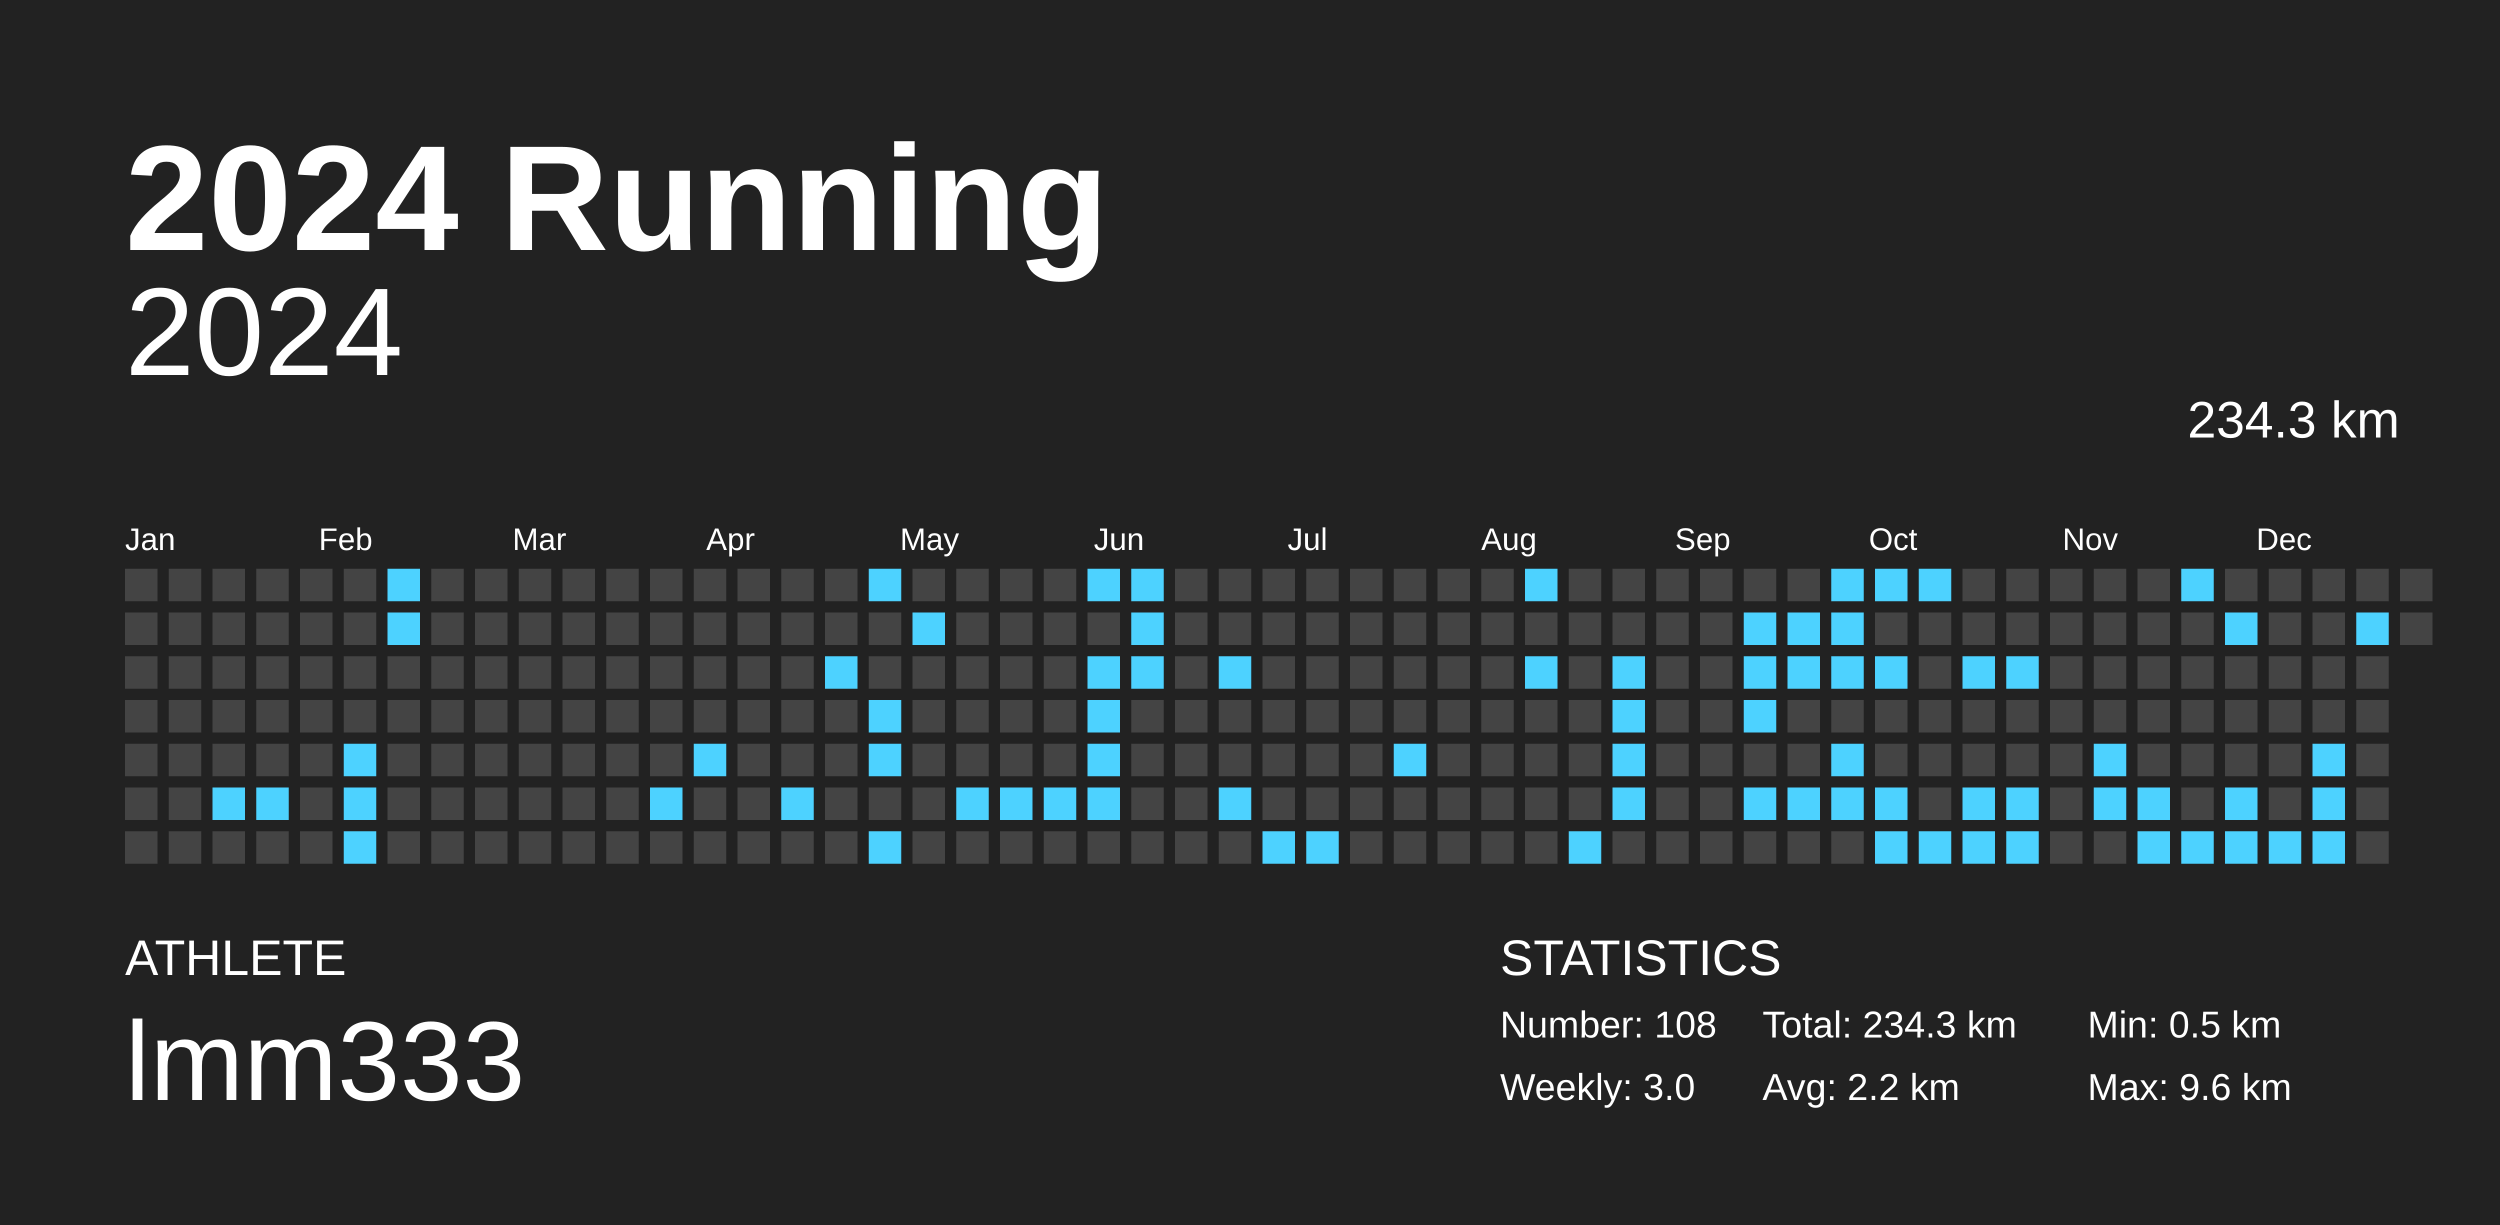
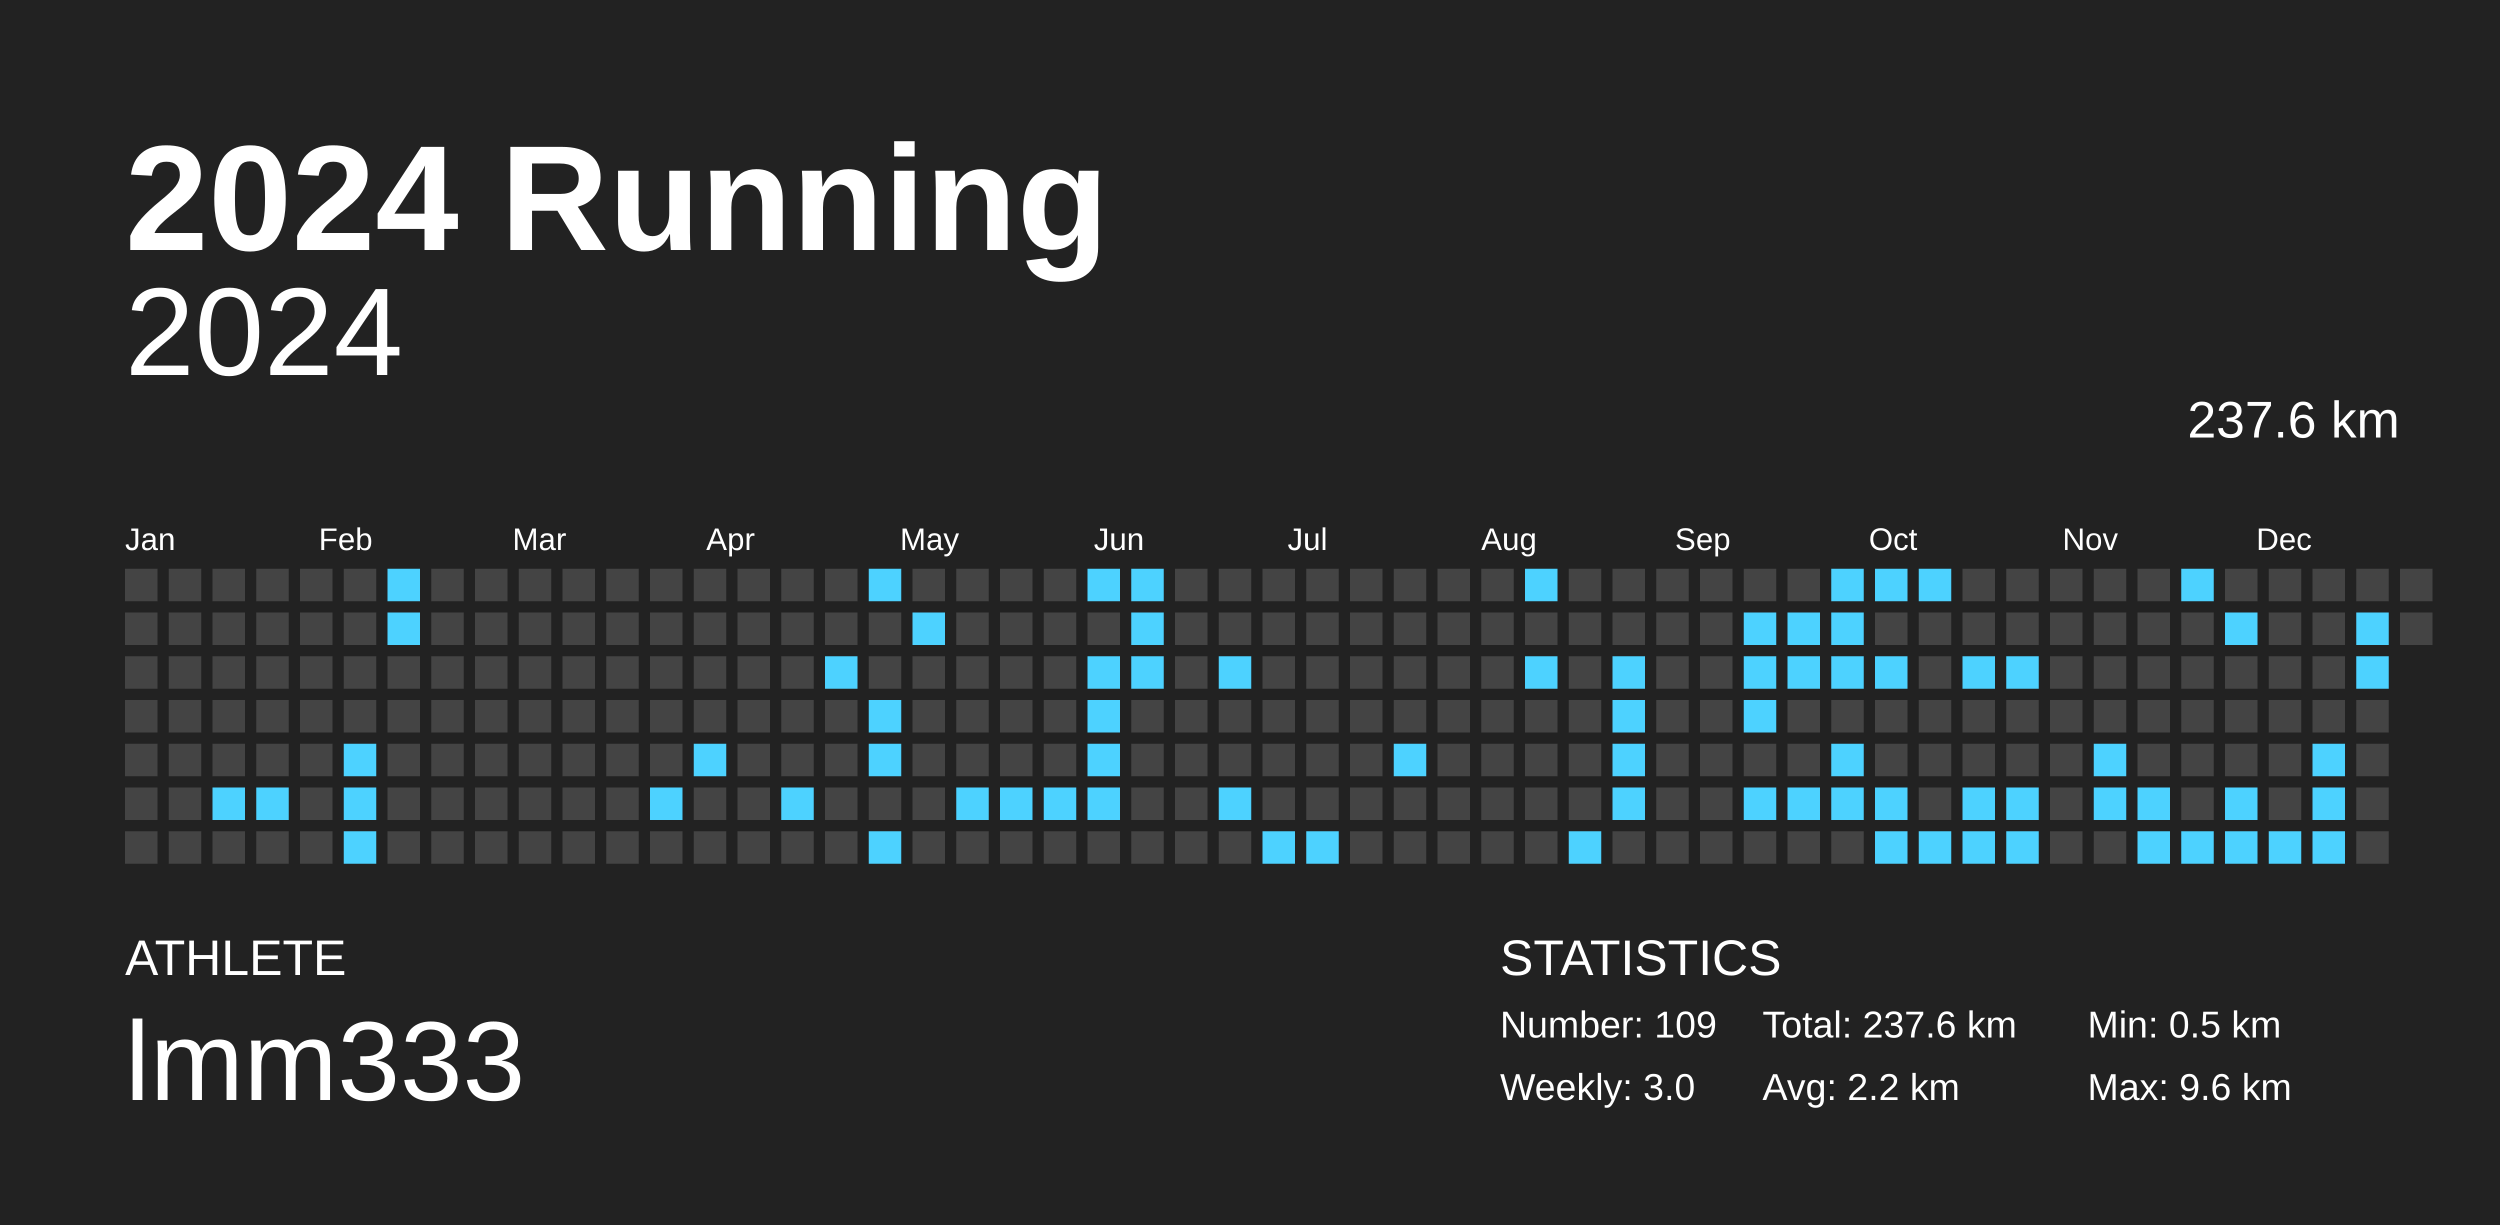
<svg xmlns="http://www.w3.org/2000/svg" baseProfile="full" height="98mm" version="1.1" viewBox="0,0,200,98" width="200mm">
  <defs />
  <rect fill="#222222" height="98" width="200" x="0" y="0" />
  <text fill="#FFFFFF" style="font-size:12px; font-family:Arial; font-weight:bold;" x="10" y="20">2024 Running</text>
  <text fill="#FFFFFF" style="font-size:4px; font-family:Arial" x="10" y="78">ATHLETE</text>
  <text fill="#FFFFFF" style="font-size:9px; font-family:Arial" x="10" y="88">lmm333</text>
  <text fill="#FFFFFF" style="font-size:4px; font-family:Arial" x="120" y="78">STATISTICS</text>
-   <text fill="#FFFFFF" style="font-size:3px; font-family:Arial" x="120" y="83">Number: 108</text>
+   <text fill="#FFFFFF" style="font-size:3px; font-family:Arial" x="120" y="83">Number: 109</text>
  <text fill="#FFFFFF" style="font-size:3px; font-family:Arial" x="120" y="88">Weekly: 3.0</text>
-   <text fill="#FFFFFF" style="font-size:3px; font-family:Arial" x="141" y="83">Total: 234.3 km</text>
+   <text fill="#FFFFFF" style="font-size:3px; font-family:Arial" x="141" y="83">Total: 237.6 km</text>
  <text fill="#FFFFFF" style="font-size:3px; font-family:Arial" x="141" y="88">Avg: 2.2 km</text>
  <text fill="#FFFFFF" style="font-size:3px; font-family:Arial" x="167" y="83">Min: 0.5 km</text>
  <text fill="#FFFFFF" style="font-size:3px; font-family:Arial" x="167" y="88">Max: 9.6 km</text>
  <text alignment-baseline="hanging" fill="#FFFFFF" style="font-size:10.0px; font-family:Arial;" x="10" y="30">2024</text>
-   <text alignment-baseline="hanging" fill="#FFFFFF" style="font-size:4.125px; font-family:Arial;" x="175" y="35">234.3 km</text>
+   <text alignment-baseline="hanging" fill="#FFFFFF" style="font-size:4.125px; font-family:Arial;" x="175" y="35">237.6 km</text>
  <text fill="#FFFFFF" style="font-size:2.5px; font-family:Arial" x="10.0" y="44">Jan</text>
  <text fill="#FFFFFF" style="font-size:2.5px; font-family:Arial" x="25.5" y="44">Feb</text>
  <text fill="#FFFFFF" style="font-size:2.5px; font-family:Arial" x="41.0" y="44">Mar</text>
  <text fill="#FFFFFF" style="font-size:2.5px; font-family:Arial" x="56.5" y="44">Apr</text>
  <text fill="#FFFFFF" style="font-size:2.5px; font-family:Arial" x="72.0" y="44">May</text>
  <text fill="#FFFFFF" style="font-size:2.5px; font-family:Arial" x="87.5" y="44">Jun</text>
  <text fill="#FFFFFF" style="font-size:2.5px; font-family:Arial" x="103.0" y="44">Jul</text>
  <text fill="#FFFFFF" style="font-size:2.5px; font-family:Arial" x="118.5" y="44">Aug</text>
  <text fill="#FFFFFF" style="font-size:2.5px; font-family:Arial" x="134.0" y="44">Sep</text>
  <text fill="#FFFFFF" style="font-size:2.5px; font-family:Arial" x="149.5" y="44">Oct</text>
  <text fill="#FFFFFF" style="font-size:2.5px; font-family:Arial" x="165.0" y="44">Nov</text>
  <text fill="#FFFFFF" style="font-size:2.5px; font-family:Arial" x="180.5" y="44">Dec</text>
  <rect fill="#444444" height="2.6" width="2.6" x="10.0" y="45.5" />
  <rect fill="#444444" height="2.6" width="2.6" x="10.0" y="49.0" />
  <rect fill="#444444" height="2.6" width="2.6" x="10.0" y="52.5" />
  <rect fill="#444444" height="2.6" width="2.6" x="10.0" y="56.0" />
  <rect fill="#444444" height="2.6" width="2.6" x="10.0" y="59.5" />
  <rect fill="#444444" height="2.6" width="2.6" x="10.0" y="63.0" />
  <rect fill="#444444" height="2.6" width="2.6" x="10.0" y="66.5" />
  <rect fill="#444444" height="2.6" width="2.6" x="13.5" y="45.5" />
  <rect fill="#444444" height="2.6" width="2.6" x="13.5" y="49.0" />
  <rect fill="#444444" height="2.6" width="2.6" x="13.5" y="52.5" />
  <rect fill="#444444" height="2.6" width="2.6" x="13.5" y="56.0" />
  <rect fill="#444444" height="2.6" width="2.6" x="13.5" y="59.5" />
  <rect fill="#444444" height="2.6" width="2.6" x="13.5" y="63.0" />
  <rect fill="#444444" height="2.6" width="2.6" x="13.5" y="66.5" />
  <rect fill="#444444" height="2.6" width="2.6" x="17.0" y="45.5" />
  <rect fill="#444444" height="2.6" width="2.6" x="17.0" y="49.0" />
  <rect fill="#444444" height="2.6" width="2.6" x="17.0" y="52.5" />
  <rect fill="#444444" height="2.6" width="2.6" x="17.0" y="56.0" />
  <rect fill="#444444" height="2.6" width="2.6" x="17.0" y="59.5" />
  <rect fill="#4dd2ff" height="2.6" width="2.6" x="17.0" y="63.0" />
  <rect fill="#444444" height="2.6" width="2.6" x="17.0" y="66.5" />
  <rect fill="#444444" height="2.6" width="2.6" x="20.5" y="45.5" />
  <rect fill="#444444" height="2.6" width="2.6" x="20.5" y="49.0" />
  <rect fill="#444444" height="2.6" width="2.6" x="20.5" y="52.5" />
  <rect fill="#444444" height="2.6" width="2.6" x="20.5" y="56.0" />
  <rect fill="#444444" height="2.6" width="2.6" x="20.5" y="59.5" />
  <rect fill="#4dd2ff" height="2.6" width="2.6" x="20.5" y="63.0" />
  <rect fill="#444444" height="2.6" width="2.6" x="20.5" y="66.5" />
  <rect fill="#444444" height="2.6" width="2.6" x="24.0" y="45.5" />
  <rect fill="#444444" height="2.6" width="2.6" x="24.0" y="49.0" />
  <rect fill="#444444" height="2.6" width="2.6" x="24.0" y="52.5" />
  <rect fill="#444444" height="2.6" width="2.6" x="24.0" y="56.0" />
  <rect fill="#444444" height="2.6" width="2.6" x="24.0" y="59.5" />
  <rect fill="#444444" height="2.6" width="2.6" x="24.0" y="63.0" />
  <rect fill="#444444" height="2.6" width="2.6" x="24.0" y="66.5" />
  <rect fill="#444444" height="2.6" width="2.6" x="27.5" y="45.5" />
  <rect fill="#444444" height="2.6" width="2.6" x="27.5" y="49.0" />
  <rect fill="#444444" height="2.6" width="2.6" x="27.5" y="52.5" />
  <rect fill="#444444" height="2.6" width="2.6" x="27.5" y="56.0" />
  <rect fill="#4dd2ff" height="2.6" width="2.6" x="27.5" y="59.5" />
  <rect fill="#4dd2ff" height="2.6" width="2.6" x="27.5" y="63.0" />
  <rect fill="#4dd2ff" height="2.6" width="2.6" x="27.5" y="66.5" />
  <rect fill="#4dd2ff" height="2.6" width="2.6" x="31.0" y="45.5" />
  <rect fill="#4dd2ff" height="2.6" width="2.6" x="31.0" y="49.0" />
  <rect fill="#444444" height="2.6" width="2.6" x="31.0" y="52.5" />
  <rect fill="#444444" height="2.6" width="2.6" x="31.0" y="56.0" />
  <rect fill="#444444" height="2.6" width="2.6" x="31.0" y="59.5" />
  <rect fill="#444444" height="2.6" width="2.6" x="31.0" y="63.0" />
  <rect fill="#444444" height="2.6" width="2.6" x="31.0" y="66.5" />
  <rect fill="#444444" height="2.6" width="2.6" x="34.5" y="45.5" />
  <rect fill="#444444" height="2.6" width="2.6" x="34.5" y="49.0" />
  <rect fill="#444444" height="2.6" width="2.6" x="34.5" y="52.5" />
  <rect fill="#444444" height="2.6" width="2.6" x="34.5" y="56.0" />
  <rect fill="#444444" height="2.6" width="2.6" x="34.5" y="59.5" />
  <rect fill="#444444" height="2.6" width="2.6" x="34.5" y="63.0" />
  <rect fill="#444444" height="2.6" width="2.6" x="34.5" y="66.5" />
  <rect fill="#444444" height="2.6" width="2.6" x="38.0" y="45.5" />
  <rect fill="#444444" height="2.6" width="2.6" x="38.0" y="49.0" />
  <rect fill="#444444" height="2.6" width="2.6" x="38.0" y="52.5" />
  <rect fill="#444444" height="2.6" width="2.6" x="38.0" y="56.0" />
  <rect fill="#444444" height="2.6" width="2.6" x="38.0" y="59.5" />
  <rect fill="#444444" height="2.6" width="2.6" x="38.0" y="63.0" />
  <rect fill="#444444" height="2.6" width="2.6" x="38.0" y="66.5" />
  <rect fill="#444444" height="2.6" width="2.6" x="41.5" y="45.5" />
  <rect fill="#444444" height="2.6" width="2.6" x="41.5" y="49.0" />
  <rect fill="#444444" height="2.6" width="2.6" x="41.5" y="52.5" />
  <rect fill="#444444" height="2.6" width="2.6" x="41.5" y="56.0" />
  <rect fill="#444444" height="2.6" width="2.6" x="41.5" y="59.5" />
  <rect fill="#444444" height="2.6" width="2.6" x="41.5" y="63.0" />
  <rect fill="#444444" height="2.6" width="2.6" x="41.5" y="66.5" />
  <rect fill="#444444" height="2.6" width="2.6" x="45.0" y="45.5" />
  <rect fill="#444444" height="2.6" width="2.6" x="45.0" y="49.0" />
  <rect fill="#444444" height="2.6" width="2.6" x="45.0" y="52.5" />
  <rect fill="#444444" height="2.6" width="2.6" x="45.0" y="56.0" />
  <rect fill="#444444" height="2.6" width="2.6" x="45.0" y="59.5" />
  <rect fill="#444444" height="2.6" width="2.6" x="45.0" y="63.0" />
  <rect fill="#444444" height="2.6" width="2.6" x="45.0" y="66.5" />
  <rect fill="#444444" height="2.6" width="2.6" x="48.5" y="45.5" />
  <rect fill="#444444" height="2.6" width="2.6" x="48.5" y="49.0" />
  <rect fill="#444444" height="2.6" width="2.6" x="48.5" y="52.5" />
  <rect fill="#444444" height="2.6" width="2.6" x="48.5" y="56.0" />
  <rect fill="#444444" height="2.6" width="2.6" x="48.5" y="59.5" />
  <rect fill="#444444" height="2.6" width="2.6" x="48.5" y="63.0" />
  <rect fill="#444444" height="2.6" width="2.6" x="48.5" y="66.5" />
  <rect fill="#444444" height="2.6" width="2.6" x="52.0" y="45.5" />
  <rect fill="#444444" height="2.6" width="2.6" x="52.0" y="49.0" />
  <rect fill="#444444" height="2.6" width="2.6" x="52.0" y="52.5" />
  <rect fill="#444444" height="2.6" width="2.6" x="52.0" y="56.0" />
  <rect fill="#444444" height="2.6" width="2.6" x="52.0" y="59.5" />
  <rect fill="#4dd2ff" height="2.6" width="2.6" x="52.0" y="63.0" />
  <rect fill="#444444" height="2.6" width="2.6" x="52.0" y="66.5" />
  <rect fill="#444444" height="2.6" width="2.6" x="55.5" y="45.5" />
  <rect fill="#444444" height="2.6" width="2.6" x="55.5" y="49.0" />
  <rect fill="#444444" height="2.6" width="2.6" x="55.5" y="52.5" />
  <rect fill="#444444" height="2.6" width="2.6" x="55.5" y="56.0" />
  <rect fill="#4dd2ff" height="2.6" width="2.6" x="55.5" y="59.5" />
  <rect fill="#444444" height="2.6" width="2.6" x="55.5" y="63.0" />
  <rect fill="#444444" height="2.6" width="2.6" x="55.5" y="66.5" />
  <rect fill="#444444" height="2.6" width="2.6" x="59.0" y="45.5" />
  <rect fill="#444444" height="2.6" width="2.6" x="59.0" y="49.0" />
  <rect fill="#444444" height="2.6" width="2.6" x="59.0" y="52.5" />
  <rect fill="#444444" height="2.6" width="2.6" x="59.0" y="56.0" />
  <rect fill="#444444" height="2.6" width="2.6" x="59.0" y="59.5" />
  <rect fill="#444444" height="2.6" width="2.6" x="59.0" y="63.0" />
  <rect fill="#444444" height="2.6" width="2.6" x="59.0" y="66.5" />
  <rect fill="#444444" height="2.6" width="2.6" x="62.5" y="45.5" />
  <rect fill="#444444" height="2.6" width="2.6" x="62.5" y="49.0" />
  <rect fill="#444444" height="2.6" width="2.6" x="62.5" y="52.5" />
  <rect fill="#444444" height="2.6" width="2.6" x="62.5" y="56.0" />
  <rect fill="#444444" height="2.6" width="2.6" x="62.5" y="59.5" />
  <rect fill="#4dd2ff" height="2.6" width="2.6" x="62.5" y="63.0" />
  <rect fill="#444444" height="2.6" width="2.6" x="62.5" y="66.5" />
  <rect fill="#444444" height="2.6" width="2.6" x="66.0" y="45.5" />
  <rect fill="#444444" height="2.6" width="2.6" x="66.0" y="49.0" />
  <rect fill="#4dd2ff" height="2.6" width="2.6" x="66.0" y="52.5" />
  <rect fill="#444444" height="2.6" width="2.6" x="66.0" y="56.0" />
  <rect fill="#444444" height="2.6" width="2.6" x="66.0" y="59.5" />
  <rect fill="#444444" height="2.6" width="2.6" x="66.0" y="63.0" />
  <rect fill="#444444" height="2.6" width="2.6" x="66.0" y="66.5" />
  <rect fill="#4dd2ff" height="2.6" width="2.6" x="69.5" y="45.5" />
  <rect fill="#444444" height="2.6" width="2.6" x="69.5" y="49.0" />
  <rect fill="#444444" height="2.6" width="2.6" x="69.5" y="52.5" />
  <rect fill="#4dd2ff" height="2.6" width="2.6" x="69.5" y="56.0" />
  <rect fill="#4dd2ff" height="2.6" width="2.6" x="69.5" y="59.5" />
  <rect fill="#444444" height="2.6" width="2.6" x="69.5" y="63.0" />
  <rect fill="#4dd2ff" height="2.6" width="2.6" x="69.5" y="66.5" />
  <rect fill="#444444" height="2.6" width="2.6" x="73.0" y="45.5" />
  <rect fill="#4dd2ff" height="2.6" width="2.6" x="73.0" y="49.0" />
  <rect fill="#444444" height="2.6" width="2.6" x="73.0" y="52.5" />
  <rect fill="#444444" height="2.6" width="2.6" x="73.0" y="56.0" />
  <rect fill="#444444" height="2.6" width="2.6" x="73.0" y="59.5" />
  <rect fill="#444444" height="2.6" width="2.6" x="73.0" y="63.0" />
  <rect fill="#444444" height="2.6" width="2.6" x="73.0" y="66.5" />
  <rect fill="#444444" height="2.6" width="2.6" x="76.5" y="45.5" />
  <rect fill="#444444" height="2.6" width="2.6" x="76.5" y="49.0" />
  <rect fill="#444444" height="2.6" width="2.6" x="76.5" y="52.5" />
  <rect fill="#444444" height="2.6" width="2.6" x="76.5" y="56.0" />
  <rect fill="#444444" height="2.6" width="2.6" x="76.5" y="59.5" />
  <rect fill="#4dd2ff" height="2.6" width="2.6" x="76.5" y="63.0" />
  <rect fill="#444444" height="2.6" width="2.6" x="76.5" y="66.5" />
  <rect fill="#444444" height="2.6" width="2.6" x="80.0" y="45.5" />
  <rect fill="#444444" height="2.6" width="2.6" x="80.0" y="49.0" />
  <rect fill="#444444" height="2.6" width="2.6" x="80.0" y="52.5" />
  <rect fill="#444444" height="2.6" width="2.6" x="80.0" y="56.0" />
  <rect fill="#444444" height="2.6" width="2.6" x="80.0" y="59.5" />
  <rect fill="#4dd2ff" height="2.6" width="2.6" x="80.0" y="63.0" />
  <rect fill="#444444" height="2.6" width="2.6" x="80.0" y="66.5" />
  <rect fill="#444444" height="2.6" width="2.6" x="83.5" y="45.5" />
  <rect fill="#444444" height="2.6" width="2.6" x="83.5" y="49.0" />
  <rect fill="#444444" height="2.6" width="2.6" x="83.5" y="52.5" />
  <rect fill="#444444" height="2.6" width="2.6" x="83.5" y="56.0" />
  <rect fill="#444444" height="2.6" width="2.6" x="83.5" y="59.5" />
  <rect fill="#4dd2ff" height="2.6" width="2.6" x="83.5" y="63.0" />
  <rect fill="#444444" height="2.6" width="2.6" x="83.5" y="66.5" />
  <rect fill="#4dd2ff" height="2.6" width="2.6" x="87.0" y="45.5" />
  <rect fill="#444444" height="2.6" width="2.6" x="87.0" y="49.0" />
  <rect fill="#4dd2ff" height="2.6" width="2.6" x="87.0" y="52.5" />
  <rect fill="#4dd2ff" height="2.6" width="2.6" x="87.0" y="56.0" />
  <rect fill="#4dd2ff" height="2.6" width="2.6" x="87.0" y="59.5" />
  <rect fill="#4dd2ff" height="2.6" width="2.6" x="87.0" y="63.0" />
  <rect fill="#444444" height="2.6" width="2.6" x="87.0" y="66.5" />
  <rect fill="#4dd2ff" height="2.6" width="2.6" x="90.5" y="45.5" />
  <rect fill="#4dd2ff" height="2.6" width="2.6" x="90.5" y="49.0" />
  <rect fill="#4dd2ff" height="2.6" width="2.6" x="90.5" y="52.5" />
  <rect fill="#444444" height="2.6" width="2.6" x="90.5" y="56.0" />
  <rect fill="#444444" height="2.6" width="2.6" x="90.5" y="59.5" />
  <rect fill="#444444" height="2.6" width="2.6" x="90.5" y="63.0" />
  <rect fill="#444444" height="2.6" width="2.6" x="90.5" y="66.5" />
  <rect fill="#444444" height="2.6" width="2.6" x="94.0" y="45.5" />
  <rect fill="#444444" height="2.6" width="2.6" x="94.0" y="49.0" />
  <rect fill="#444444" height="2.6" width="2.6" x="94.0" y="52.5" />
  <rect fill="#444444" height="2.6" width="2.6" x="94.0" y="56.0" />
  <rect fill="#444444" height="2.6" width="2.6" x="94.0" y="59.5" />
  <rect fill="#444444" height="2.6" width="2.6" x="94.0" y="63.0" />
  <rect fill="#444444" height="2.6" width="2.6" x="94.0" y="66.5" />
  <rect fill="#444444" height="2.6" width="2.6" x="97.5" y="45.5" />
  <rect fill="#444444" height="2.6" width="2.6" x="97.5" y="49.0" />
  <rect fill="#4dd2ff" height="2.6" width="2.6" x="97.5" y="52.5" />
  <rect fill="#444444" height="2.6" width="2.6" x="97.5" y="56.0" />
  <rect fill="#444444" height="2.6" width="2.6" x="97.5" y="59.5" />
  <rect fill="#4dd2ff" height="2.6" width="2.6" x="97.5" y="63.0" />
  <rect fill="#444444" height="2.6" width="2.6" x="97.5" y="66.5" />
  <rect fill="#444444" height="2.6" width="2.6" x="101.0" y="45.5" />
  <rect fill="#444444" height="2.6" width="2.6" x="101.0" y="49.0" />
  <rect fill="#444444" height="2.6" width="2.6" x="101.0" y="52.5" />
  <rect fill="#444444" height="2.6" width="2.6" x="101.0" y="56.0" />
  <rect fill="#444444" height="2.6" width="2.6" x="101.0" y="59.5" />
  <rect fill="#444444" height="2.6" width="2.6" x="101.0" y="63.0" />
  <rect fill="#4dd2ff" height="2.6" width="2.6" x="101.0" y="66.5" />
  <rect fill="#444444" height="2.6" width="2.6" x="104.5" y="45.5" />
  <rect fill="#444444" height="2.6" width="2.6" x="104.5" y="49.0" />
  <rect fill="#444444" height="2.6" width="2.6" x="104.5" y="52.5" />
  <rect fill="#444444" height="2.6" width="2.6" x="104.5" y="56.0" />
  <rect fill="#444444" height="2.6" width="2.6" x="104.5" y="59.5" />
  <rect fill="#444444" height="2.6" width="2.6" x="104.5" y="63.0" />
  <rect fill="#4dd2ff" height="2.6" width="2.6" x="104.5" y="66.5" />
  <rect fill="#444444" height="2.6" width="2.6" x="108.0" y="45.5" />
  <rect fill="#444444" height="2.6" width="2.6" x="108.0" y="49.0" />
  <rect fill="#444444" height="2.6" width="2.6" x="108.0" y="52.5" />
  <rect fill="#444444" height="2.6" width="2.6" x="108.0" y="56.0" />
  <rect fill="#444444" height="2.6" width="2.6" x="108.0" y="59.5" />
  <rect fill="#444444" height="2.6" width="2.6" x="108.0" y="63.0" />
  <rect fill="#444444" height="2.6" width="2.6" x="108.0" y="66.5" />
  <rect fill="#444444" height="2.6" width="2.6" x="111.5" y="45.5" />
  <rect fill="#444444" height="2.6" width="2.6" x="111.5" y="49.0" />
  <rect fill="#444444" height="2.6" width="2.6" x="111.5" y="52.5" />
  <rect fill="#444444" height="2.6" width="2.6" x="111.5" y="56.0" />
  <rect fill="#4dd2ff" height="2.6" width="2.6" x="111.5" y="59.5" />
  <rect fill="#444444" height="2.6" width="2.6" x="111.5" y="63.0" />
  <rect fill="#444444" height="2.6" width="2.6" x="111.5" y="66.5" />
  <rect fill="#444444" height="2.6" width="2.6" x="115.0" y="45.5" />
  <rect fill="#444444" height="2.6" width="2.6" x="115.0" y="49.0" />
  <rect fill="#444444" height="2.6" width="2.6" x="115.0" y="52.5" />
  <rect fill="#444444" height="2.6" width="2.6" x="115.0" y="56.0" />
  <rect fill="#444444" height="2.6" width="2.6" x="115.0" y="59.5" />
  <rect fill="#444444" height="2.6" width="2.6" x="115.0" y="63.0" />
  <rect fill="#444444" height="2.6" width="2.6" x="115.0" y="66.5" />
  <rect fill="#444444" height="2.6" width="2.6" x="118.5" y="45.5" />
  <rect fill="#444444" height="2.6" width="2.6" x="118.5" y="49.0" />
  <rect fill="#444444" height="2.6" width="2.6" x="118.5" y="52.5" />
  <rect fill="#444444" height="2.6" width="2.6" x="118.5" y="56.0" />
  <rect fill="#444444" height="2.6" width="2.6" x="118.5" y="59.5" />
  <rect fill="#444444" height="2.6" width="2.6" x="118.5" y="63.0" />
  <rect fill="#444444" height="2.6" width="2.6" x="118.5" y="66.5" />
  <rect fill="#4dd2ff" height="2.6" width="2.6" x="122.0" y="45.5" />
  <rect fill="#444444" height="2.6" width="2.6" x="122.0" y="49.0" />
  <rect fill="#4dd2ff" height="2.6" width="2.6" x="122.0" y="52.5" />
  <rect fill="#444444" height="2.6" width="2.6" x="122.0" y="56.0" />
  <rect fill="#444444" height="2.6" width="2.6" x="122.0" y="59.5" />
  <rect fill="#444444" height="2.6" width="2.6" x="122.0" y="63.0" />
  <rect fill="#444444" height="2.6" width="2.6" x="122.0" y="66.5" />
  <rect fill="#444444" height="2.6" width="2.6" x="125.5" y="45.5" />
  <rect fill="#444444" height="2.6" width="2.6" x="125.5" y="49.0" />
  <rect fill="#444444" height="2.6" width="2.6" x="125.5" y="52.5" />
  <rect fill="#444444" height="2.6" width="2.6" x="125.5" y="56.0" />
  <rect fill="#444444" height="2.6" width="2.6" x="125.5" y="59.5" />
  <rect fill="#444444" height="2.6" width="2.6" x="125.5" y="63.0" />
  <rect fill="#4dd2ff" height="2.6" width="2.6" x="125.5" y="66.5" />
  <rect fill="#444444" height="2.6" width="2.6" x="129.0" y="45.5" />
  <rect fill="#444444" height="2.6" width="2.6" x="129.0" y="49.0" />
  <rect fill="#4dd2ff" height="2.6" width="2.6" x="129.0" y="52.5" />
  <rect fill="#4dd2ff" height="2.6" width="2.6" x="129.0" y="56.0" />
  <rect fill="#4dd2ff" height="2.6" width="2.6" x="129.0" y="59.5" />
  <rect fill="#4dd2ff" height="2.6" width="2.6" x="129.0" y="63.0" />
  <rect fill="#444444" height="2.6" width="2.6" x="129.0" y="66.5" />
  <rect fill="#444444" height="2.6" width="2.6" x="132.5" y="45.5" />
  <rect fill="#444444" height="2.6" width="2.6" x="132.5" y="49.0" />
  <rect fill="#444444" height="2.6" width="2.6" x="132.5" y="52.5" />
  <rect fill="#444444" height="2.6" width="2.6" x="132.5" y="56.0" />
  <rect fill="#444444" height="2.6" width="2.6" x="132.5" y="59.5" />
  <rect fill="#444444" height="2.6" width="2.6" x="132.5" y="63.0" />
  <rect fill="#444444" height="2.6" width="2.6" x="132.5" y="66.5" />
  <rect fill="#444444" height="2.6" width="2.6" x="136.0" y="45.5" />
  <rect fill="#444444" height="2.6" width="2.6" x="136.0" y="49.0" />
  <rect fill="#444444" height="2.6" width="2.6" x="136.0" y="52.5" />
  <rect fill="#444444" height="2.6" width="2.6" x="136.0" y="56.0" />
  <rect fill="#444444" height="2.6" width="2.6" x="136.0" y="59.5" />
  <rect fill="#444444" height="2.6" width="2.6" x="136.0" y="63.0" />
  <rect fill="#444444" height="2.6" width="2.6" x="136.0" y="66.5" />
  <rect fill="#444444" height="2.6" width="2.6" x="139.5" y="45.5" />
  <rect fill="#4dd2ff" height="2.6" width="2.6" x="139.5" y="49.0" />
  <rect fill="#4dd2ff" height="2.6" width="2.6" x="139.5" y="52.5" />
  <rect fill="#4dd2ff" height="2.6" width="2.6" x="139.5" y="56.0" />
  <rect fill="#444444" height="2.6" width="2.6" x="139.5" y="59.5" />
  <rect fill="#4dd2ff" height="2.6" width="2.6" x="139.5" y="63.0" />
  <rect fill="#444444" height="2.6" width="2.6" x="139.5" y="66.5" />
  <rect fill="#444444" height="2.6" width="2.6" x="143.0" y="45.5" />
  <rect fill="#4dd2ff" height="2.6" width="2.6" x="143.0" y="49.0" />
  <rect fill="#4dd2ff" height="2.6" width="2.6" x="143.0" y="52.5" />
  <rect fill="#444444" height="2.6" width="2.6" x="143.0" y="56.0" />
  <rect fill="#444444" height="2.6" width="2.6" x="143.0" y="59.5" />
  <rect fill="#4dd2ff" height="2.6" width="2.6" x="143.0" y="63.0" />
  <rect fill="#444444" height="2.6" width="2.6" x="143.0" y="66.5" />
  <rect fill="#4dd2ff" height="2.6" width="2.6" x="146.5" y="45.5" />
  <rect fill="#4dd2ff" height="2.6" width="2.6" x="146.5" y="49.0" />
  <rect fill="#4dd2ff" height="2.6" width="2.6" x="146.5" y="52.5" />
  <rect fill="#444444" height="2.6" width="2.6" x="146.5" y="56.0" />
  <rect fill="#4dd2ff" height="2.6" width="2.6" x="146.5" y="59.5" />
  <rect fill="#4dd2ff" height="2.6" width="2.6" x="146.5" y="63.0" />
  <rect fill="#444444" height="2.6" width="2.6" x="146.5" y="66.5" />
  <rect fill="#4dd2ff" height="2.6" width="2.6" x="150.0" y="45.5" />
  <rect fill="#444444" height="2.6" width="2.6" x="150.0" y="49.0" />
  <rect fill="#4dd2ff" height="2.6" width="2.6" x="150.0" y="52.5" />
  <rect fill="#444444" height="2.6" width="2.6" x="150.0" y="56.0" />
  <rect fill="#444444" height="2.6" width="2.6" x="150.0" y="59.5" />
  <rect fill="#4dd2ff" height="2.6" width="2.6" x="150.0" y="63.0" />
  <rect fill="#4dd2ff" height="2.6" width="2.6" x="150.0" y="66.5" />
  <rect fill="#4dd2ff" height="2.6" width="2.6" x="153.5" y="45.5" />
  <rect fill="#444444" height="2.6" width="2.6" x="153.5" y="49.0" />
  <rect fill="#444444" height="2.6" width="2.6" x="153.5" y="52.5" />
  <rect fill="#444444" height="2.6" width="2.6" x="153.5" y="56.0" />
  <rect fill="#444444" height="2.6" width="2.6" x="153.5" y="59.5" />
  <rect fill="#444444" height="2.6" width="2.6" x="153.5" y="63.0" />
  <rect fill="#4dd2ff" height="2.6" width="2.6" x="153.5" y="66.5" />
  <rect fill="#444444" height="2.6" width="2.6" x="157.0" y="45.5" />
  <rect fill="#444444" height="2.6" width="2.6" x="157.0" y="49.0" />
  <rect fill="#4dd2ff" height="2.6" width="2.6" x="157.0" y="52.5" />
  <rect fill="#444444" height="2.6" width="2.6" x="157.0" y="56.0" />
  <rect fill="#444444" height="2.6" width="2.6" x="157.0" y="59.5" />
  <rect fill="#4dd2ff" height="2.6" width="2.6" x="157.0" y="63.0" />
  <rect fill="#4dd2ff" height="2.6" width="2.6" x="157.0" y="66.5" />
  <rect fill="#444444" height="2.6" width="2.6" x="160.5" y="45.5" />
  <rect fill="#444444" height="2.6" width="2.6" x="160.5" y="49.0" />
  <rect fill="#4dd2ff" height="2.6" width="2.6" x="160.5" y="52.5" />
  <rect fill="#444444" height="2.6" width="2.6" x="160.5" y="56.0" />
  <rect fill="#444444" height="2.6" width="2.6" x="160.5" y="59.5" />
  <rect fill="#4dd2ff" height="2.6" width="2.6" x="160.5" y="63.0" />
  <rect fill="#4dd2ff" height="2.6" width="2.6" x="160.5" y="66.5" />
  <rect fill="#444444" height="2.6" width="2.6" x="164.0" y="45.5" />
  <rect fill="#444444" height="2.6" width="2.6" x="164.0" y="49.0" />
  <rect fill="#444444" height="2.6" width="2.6" x="164.0" y="52.5" />
  <rect fill="#444444" height="2.6" width="2.6" x="164.0" y="56.0" />
  <rect fill="#444444" height="2.6" width="2.6" x="164.0" y="59.5" />
  <rect fill="#444444" height="2.6" width="2.6" x="164.0" y="63.0" />
  <rect fill="#444444" height="2.6" width="2.6" x="164.0" y="66.5" />
  <rect fill="#444444" height="2.6" width="2.6" x="167.5" y="45.5" />
  <rect fill="#444444" height="2.6" width="2.6" x="167.5" y="49.0" />
  <rect fill="#444444" height="2.6" width="2.6" x="167.5" y="52.5" />
  <rect fill="#444444" height="2.6" width="2.6" x="167.5" y="56.0" />
  <rect fill="#4dd2ff" height="2.6" width="2.6" x="167.5" y="59.5" />
  <rect fill="#4dd2ff" height="2.6" width="2.6" x="167.5" y="63.0" />
  <rect fill="#444444" height="2.6" width="2.6" x="167.5" y="66.5" />
  <rect fill="#444444" height="2.6" width="2.6" x="171.0" y="45.5" />
  <rect fill="#444444" height="2.6" width="2.6" x="171.0" y="49.0" />
  <rect fill="#444444" height="2.6" width="2.6" x="171.0" y="52.5" />
  <rect fill="#444444" height="2.6" width="2.6" x="171.0" y="56.0" />
  <rect fill="#444444" height="2.6" width="2.6" x="171.0" y="59.5" />
  <rect fill="#4dd2ff" height="2.6" width="2.6" x="171.0" y="63.0" />
  <rect fill="#4dd2ff" height="2.6" width="2.6" x="171.0" y="66.5" />
  <rect fill="#4dd2ff" height="2.6" width="2.6" x="174.5" y="45.5" />
  <rect fill="#444444" height="2.6" width="2.6" x="174.5" y="49.0" />
  <rect fill="#444444" height="2.6" width="2.6" x="174.5" y="52.5" />
  <rect fill="#444444" height="2.6" width="2.6" x="174.5" y="56.0" />
  <rect fill="#444444" height="2.6" width="2.6" x="174.5" y="59.5" />
  <rect fill="#444444" height="2.6" width="2.6" x="174.5" y="63.0" />
  <rect fill="#4dd2ff" height="2.6" width="2.6" x="174.5" y="66.5" />
  <rect fill="#444444" height="2.6" width="2.6" x="178.0" y="45.5" />
  <rect fill="#4dd2ff" height="2.6" width="2.6" x="178.0" y="49.0" />
  <rect fill="#444444" height="2.6" width="2.6" x="178.0" y="52.5" />
  <rect fill="#444444" height="2.6" width="2.6" x="178.0" y="56.0" />
  <rect fill="#444444" height="2.6" width="2.6" x="178.0" y="59.5" />
  <rect fill="#4dd2ff" height="2.6" width="2.6" x="178.0" y="63.0" />
  <rect fill="#4dd2ff" height="2.6" width="2.6" x="178.0" y="66.5" />
  <rect fill="#444444" height="2.6" width="2.6" x="181.5" y="45.5" />
  <rect fill="#444444" height="2.6" width="2.6" x="181.5" y="49.0" />
  <rect fill="#444444" height="2.6" width="2.6" x="181.5" y="52.5" />
  <rect fill="#444444" height="2.6" width="2.6" x="181.5" y="56.0" />
  <rect fill="#444444" height="2.6" width="2.6" x="181.5" y="59.5" />
  <rect fill="#444444" height="2.6" width="2.6" x="181.5" y="63.0" />
  <rect fill="#4dd2ff" height="2.6" width="2.6" x="181.5" y="66.5" />
  <rect fill="#444444" height="2.6" width="2.6" x="185.0" y="45.5" />
  <rect fill="#444444" height="2.6" width="2.6" x="185.0" y="49.0" />
  <rect fill="#444444" height="2.6" width="2.6" x="185.0" y="52.5" />
  <rect fill="#444444" height="2.6" width="2.6" x="185.0" y="56.0" />
  <rect fill="#4dd2ff" height="2.6" width="2.6" x="185.0" y="59.5" />
  <rect fill="#4dd2ff" height="2.6" width="2.6" x="185.0" y="63.0" />
  <rect fill="#4dd2ff" height="2.6" width="2.6" x="185.0" y="66.5" />
  <rect fill="#444444" height="2.6" width="2.6" x="188.5" y="45.5" />
  <rect fill="#4dd2ff" height="2.6" width="2.6" x="188.5" y="49.0" />
-   <rect fill="#444444" height="2.6" width="2.6" x="188.5" y="52.5" />
+   <rect fill="#4dd2ff" height="2.6" width="2.6" x="188.5" y="52.5" />
  <rect fill="#444444" height="2.6" width="2.6" x="188.5" y="56.0" />
  <rect fill="#444444" height="2.6" width="2.6" x="188.5" y="59.5" />
  <rect fill="#444444" height="2.6" width="2.6" x="188.5" y="63.0" />
  <rect fill="#444444" height="2.6" width="2.6" x="188.5" y="66.5" />
  <rect fill="#444444" height="2.6" width="2.6" x="192.0" y="45.5" />
  <rect fill="#444444" height="2.6" width="2.6" x="192.0" y="49.0" />
</svg>
